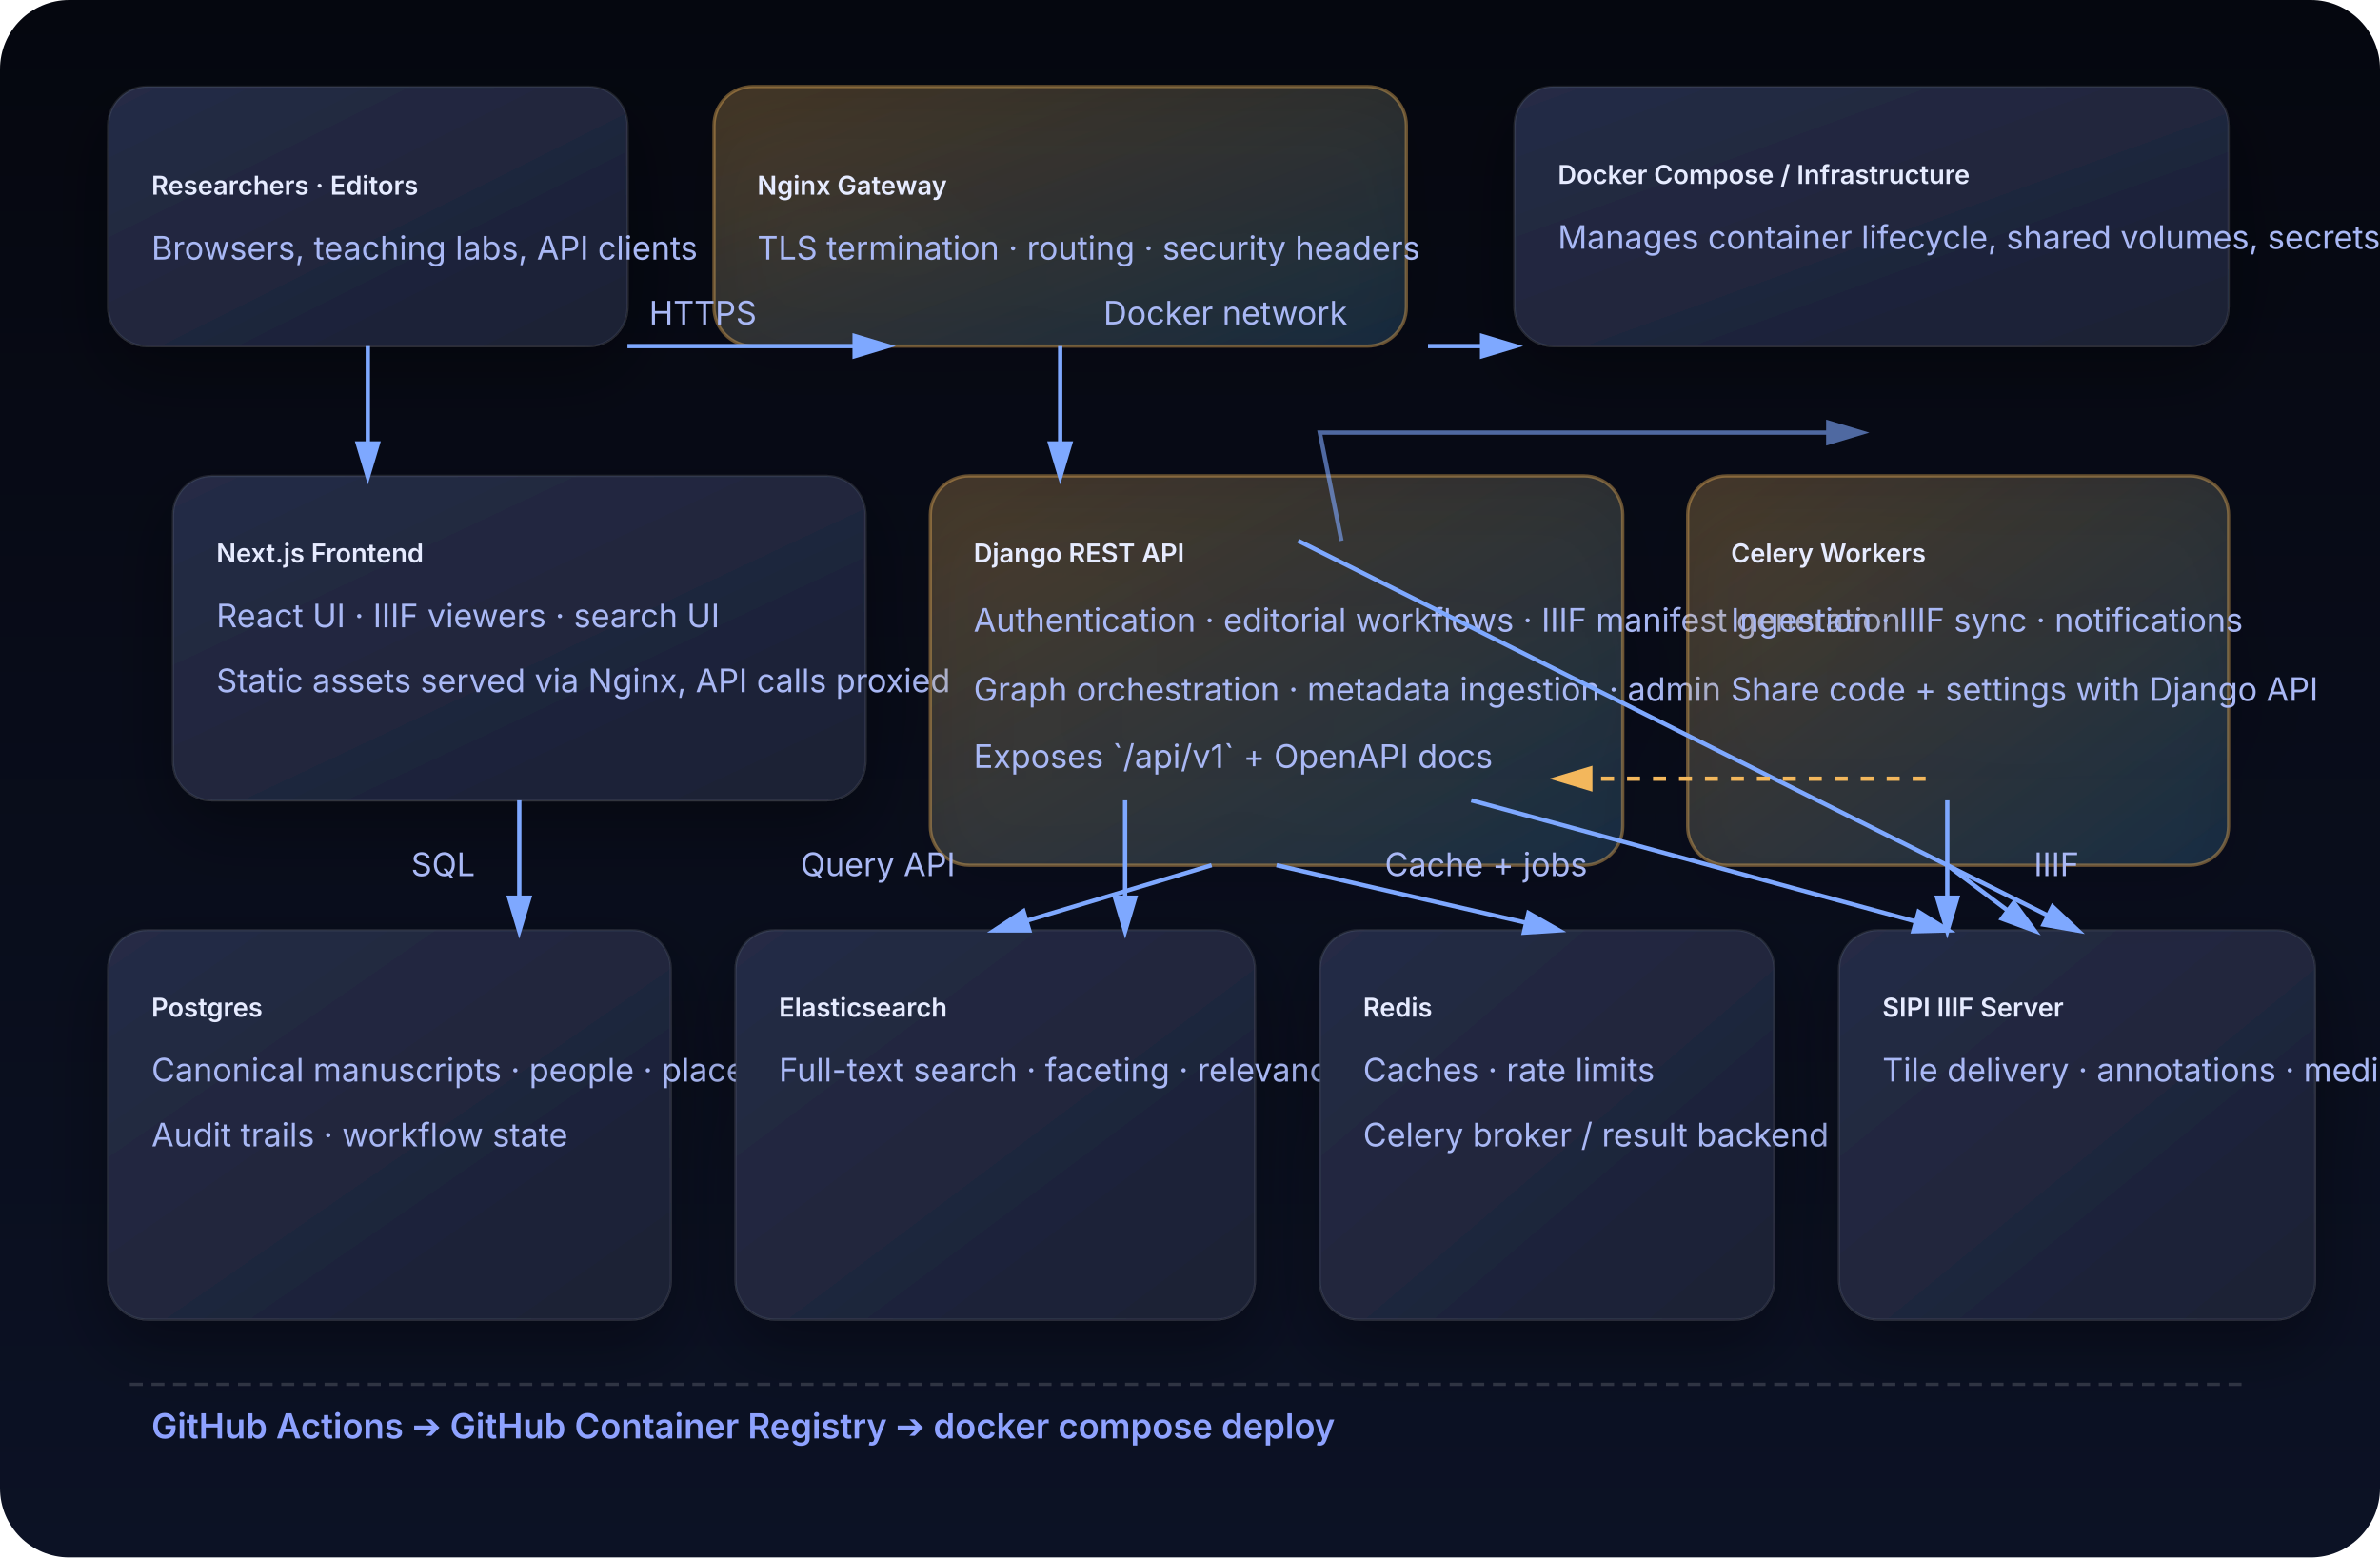
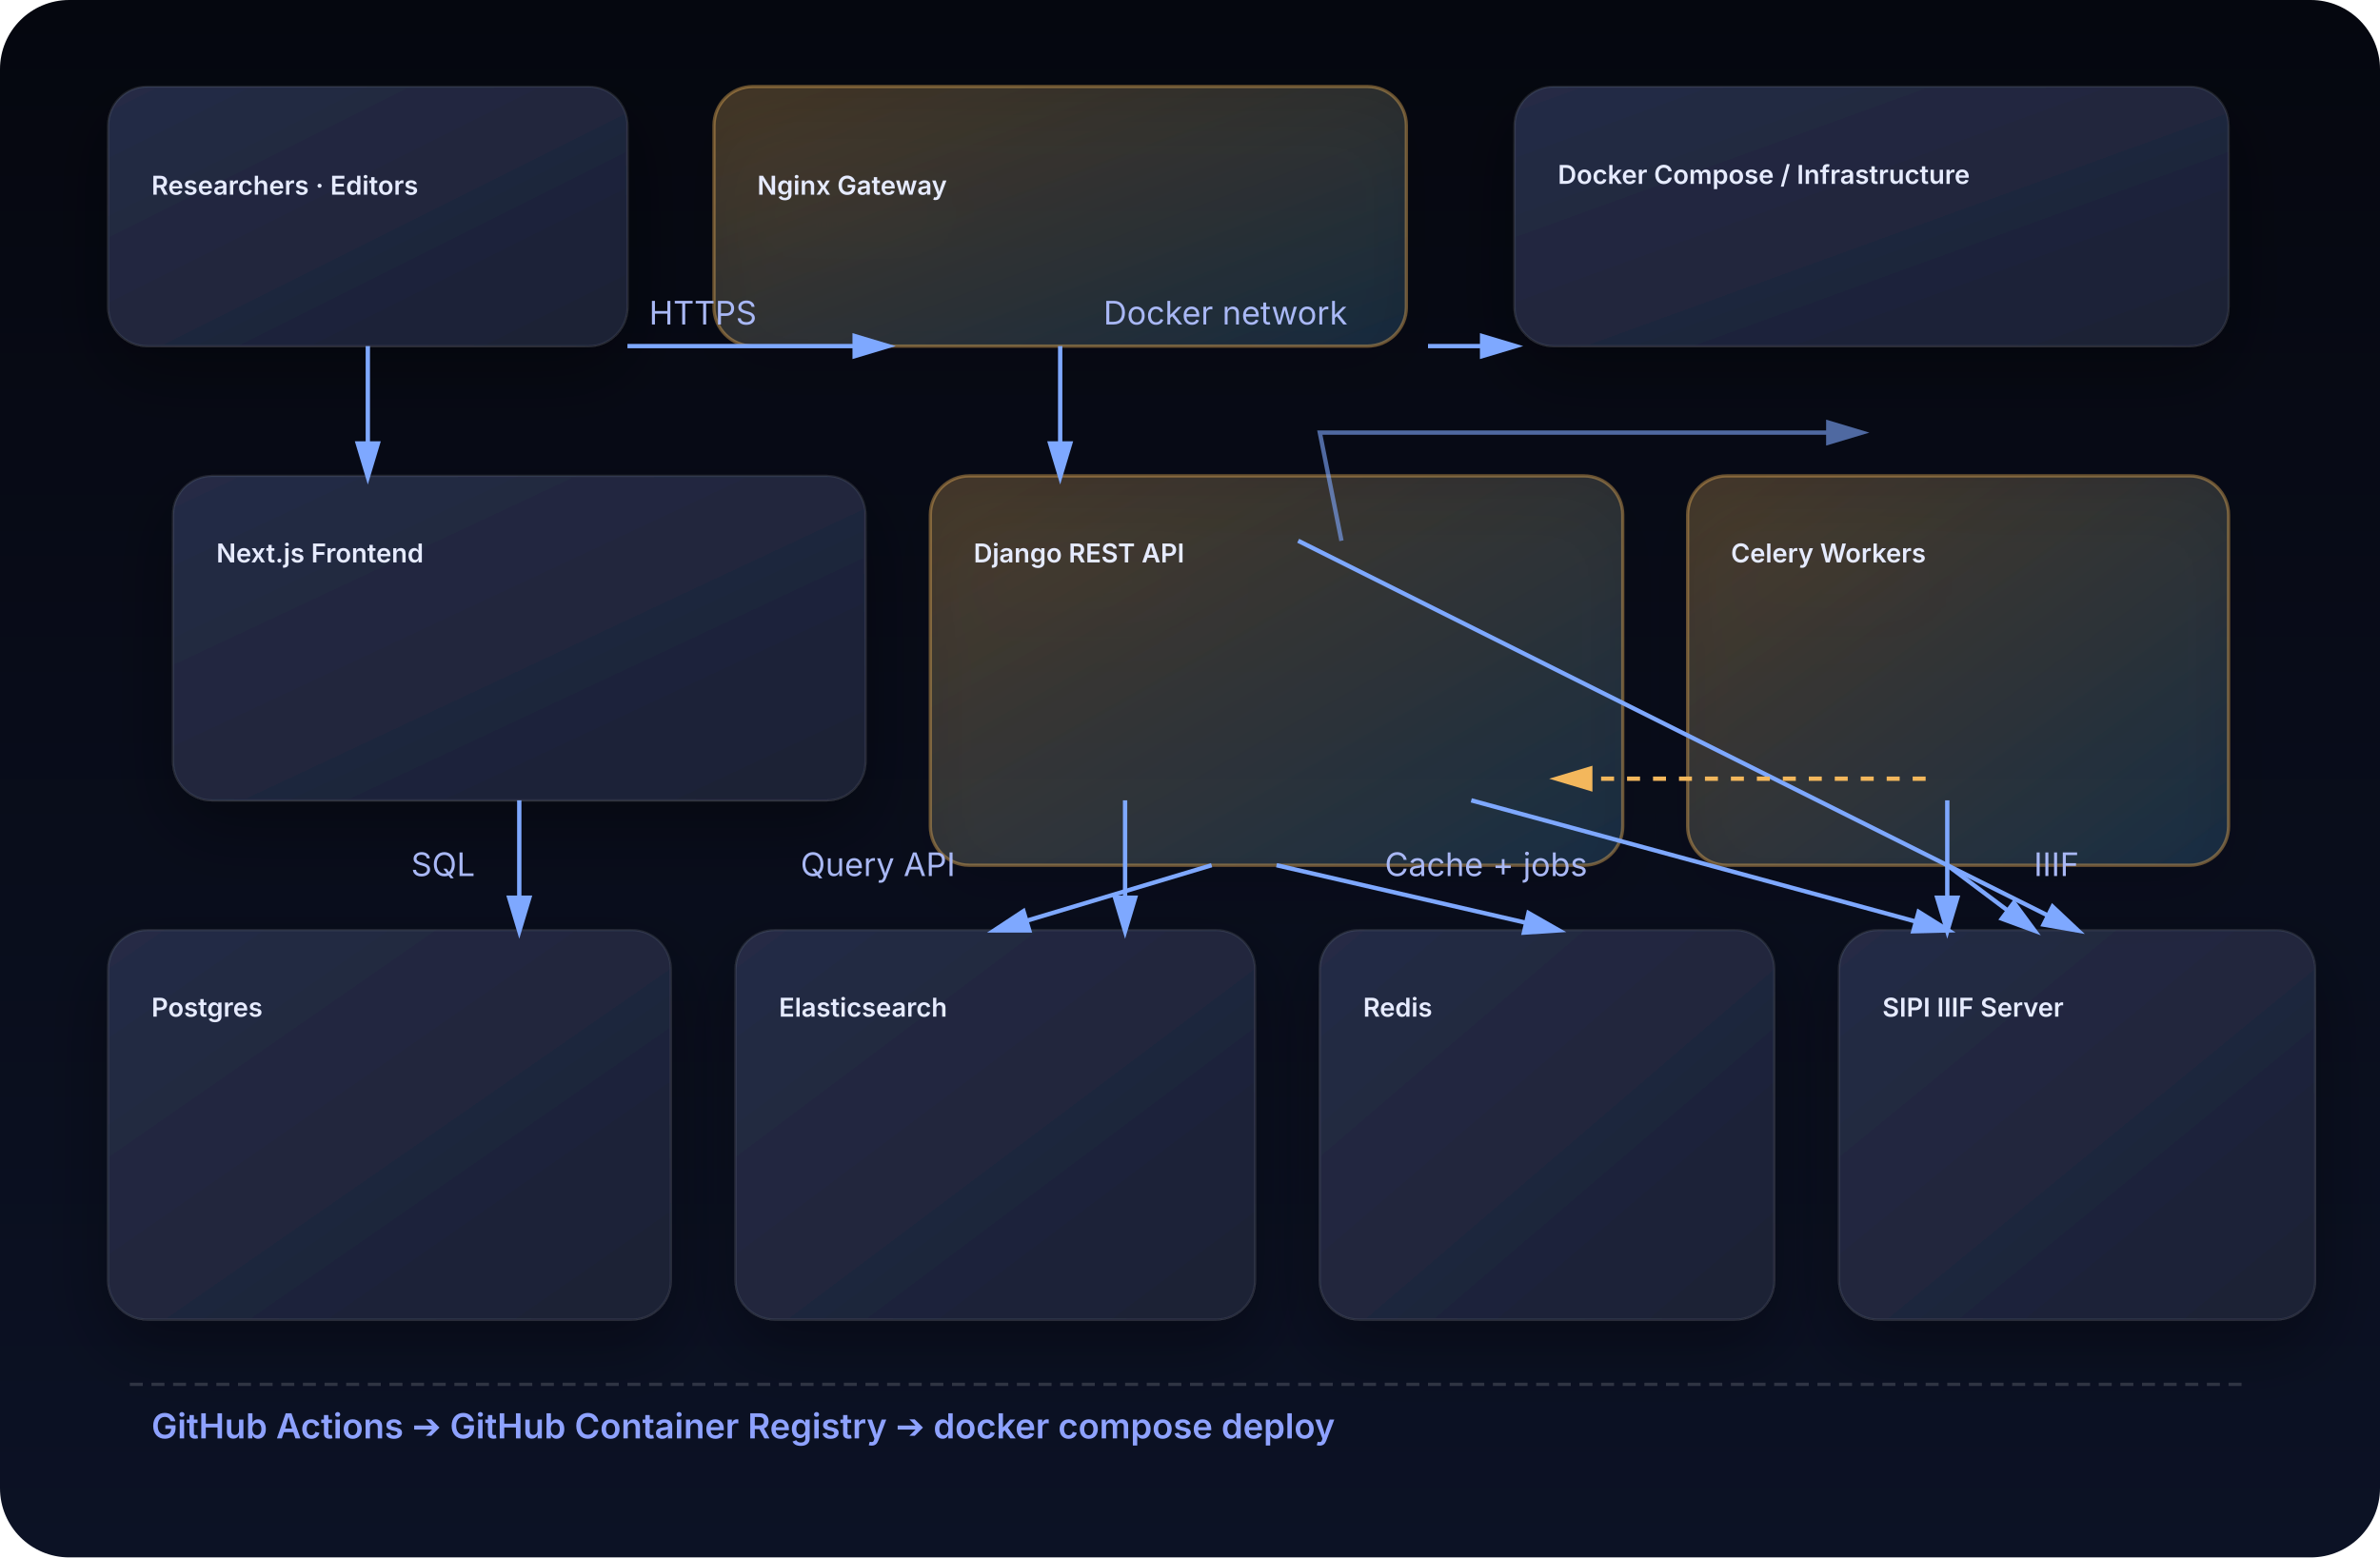
<svg xmlns="http://www.w3.org/2000/svg" width="1100" height="720" viewBox="0 0 1100 720" fill="none">
  <defs>
    <linearGradient id="bg" x1="0" y1="0" x2="0" y2="1">
      <stop offset="0%" stop-color="#05070F" />
      <stop offset="100%" stop-color="#0C1225" />
    </linearGradient>
    <linearGradient id="card" x1="0" y1="0" x2="1" y2="1">
      <stop offset="0%" stop-color="rgba(243,183,92,0.25)" />
      <stop offset="100%" stop-color="rgba(62,126,171,0.25)" />
    </linearGradient>
    <linearGradient id="cardLight" x1="0" y1="0" x2="1" y2="1">
      <stop offset="0%" stop-color="#252C46" />
      <stop offset="100%" stop-color="#1B2034" />
    </linearGradient>
    <filter id="shadow" x="-10%" y="-10%" width="130%" height="140%">
      <feDropShadow dx="0" dy="12" stdDeviation="16" flood-color="rgba(0,0,0,0.35)" />
    </filter>
    <style>
      .label { font-family: 'Space Grotesk', 'Inter', sans-serif; fill: #E6EBFF; font-weight: 600; }
      .sub { font-family: 'Space Grotesk', 'Inter', sans-serif; fill: #A9B8F5; font-size: 15px; }
      .caption { font-family: 'Space Grotesk', 'Inter', sans-serif; fill: #8EA2FF; font-size: 16px; font-weight: 600; }
      .section-title { font-size: 20px; }
      .box { fill: url(#cardLight); stroke: rgba(255,255,255,0.08); stroke-width: 1; rx: 18; }
      .accent-box { fill: url(#card); stroke: rgba(243,183,92,0.4); stroke-width: 1.5; rx: 18; }
      .connector { stroke: #7EA8FF; stroke-width: 2; marker-end: url(#arrow); }
      .connector-alt { stroke: #F3B75C; stroke-width: 2; stroke-dasharray: 6 6; marker-end: url(#arrowAccent); }
    </style>
    <marker id="arrow" markerWidth="10" markerHeight="10" refX="8" refY="3" orient="auto">
      <path d="M0 0 L10 3 L0 6" fill="#7EA8FF" />
    </marker>
    <marker id="arrowAccent" markerWidth="10" markerHeight="10" refX="8" refY="3" orient="auto">
      <path d="M0 0 L10 3 L0 6" fill="#F3B75C" />
    </marker>
  </defs>
  <rect width="1100" height="720" fill="url(#bg)" rx="32" />
  <g filter="url(#shadow)">
    <rect x="50" y="40" width="240" height="120" class="box" />
    <text x="70" y="90" class="label">Researchers · Editors</text>
-     <text x="70" y="120" class="sub">Browsers, teaching labs, API clients</text>
  </g>
  <g filter="url(#shadow)">
    <rect x="330" y="40" width="320" height="120" class="accent-box" />
    <text x="350" y="90" class="label">Nginx Gateway</text>
-     <text x="350" y="120" class="sub">TLS termination · routing · security headers</text>
  </g>
  <g filter="url(#shadow)">
    <rect x="700" y="40" width="330" height="120" class="box" />
    <text x="720" y="85" class="label">Docker Compose / Infrastructure</text>
-     <text x="720" y="115" class="sub">Manages container lifecycle, shared volumes, secrets</text>
  </g>
  <g filter="url(#shadow)">
    <rect x="80" y="220" width="320" height="150" class="box" />
    <text x="100" y="260" class="label">Next.js Frontend</text>
-     <text x="100" y="290" class="sub">React UI · IIIF viewers · search UI</text>
-     <text x="100" y="320" class="sub">Static assets served via Nginx, API calls proxied</text>
  </g>
  <g filter="url(#shadow)">
    <rect x="430" y="220" width="320" height="180" class="accent-box" />
    <text x="450" y="260" class="label">Django REST API</text>
-     <text x="450" y="292" class="sub">Authentication · editorial workflows · IIIF manifest generation</text>
-     <text x="450" y="324" class="sub">Graph orchestration · metadata ingestion · admin</text>
-     <text x="450" y="355" class="sub">Exposes `/api/v1` + OpenAPI docs</text>
  </g>
  <g filter="url(#shadow)">
    <rect x="50" y="430" width="260" height="180" class="box" />
    <text x="70" y="470" class="label">Postgres</text>
-     <text x="70" y="500" class="sub">Canonical manuscripts · people · places</text>
-     <text x="70" y="530" class="sub">Audit trails · workflow state</text>
  </g>
  <g filter="url(#shadow)">
    <rect x="340" y="430" width="240" height="180" class="box" />
    <text x="360" y="470" class="label">Elasticsearch</text>
-     <text x="360" y="500" class="sub">Full-text search · faceting · relevance tuning</text>
  </g>
  <g filter="url(#shadow)">
    <rect x="610" y="430" width="210" height="180" class="box" />
    <text x="630" y="470" class="label">Redis</text>
-     <text x="630" y="500" class="sub">Caches · rate limits</text>
-     <text x="630" y="530" class="sub">Celery broker / result backend</text>
  </g>
  <g filter="url(#shadow)">
    <rect x="850" y="430" width="220" height="180" class="box" />
    <text x="870" y="470" class="label">SIPI IIIF Server</text>
-     <text x="870" y="500" class="sub">Tile delivery · annotations · media storage</text>
  </g>
  <g filter="url(#shadow)">
    <rect x="780" y="220" width="250" height="180" class="accent-box" />
    <text x="800" y="260" class="label">Celery Workers</text>
-     <text x="800" y="292" class="sub">Ingestion · IIIF sync · notifications</text>
-     <text x="800" y="324" class="sub">Share code + settings with Django API</text>
  </g>
  <text x="70" y="665" class="caption">GitHub Actions ➔ GitHub Container Registry ➔ docker compose deploy</text>
  <line x1="60" y1="640" x2="1040" y2="640" stroke="rgba(255,255,255,0.15)" stroke-width="1.5" stroke-dasharray="6 4" />
  <path d="M290 160 L410 160" class="connector" />
  <path d="M660 160 L700 160" class="connector" />
  <path d="M170 160 L170 220" class="connector" />
  <path d="M490 160 L490 220" class="connector" />
  <path d="M240 370 L240 430" class="connector" />
  <path d="M560 400 L460 430" class="connector" />
  <path d="M590 400 L720 430" class="connector" />
  <path d="M620 250 L610 200 L860 200" class="connector" opacity="0.6" />
  <path d="M600 250 L960 430" class="connector" />
  <path d="M900 400 L940 430" class="connector" />
  <path d="M900 370 L900 430" class="connector" />
  <path d="M890 360 L720 360" class="connector-alt" />
  <path d="M520 370 L520 430" class="connector" />
  <path d="M680 370 L900 430" class="connector" />
  <text x="300" y="150" class="sub">HTTPS</text>
  <text x="510" y="150" class="sub">Docker network</text>
  <text x="190" y="405" class="sub">SQL</text>
  <text x="370" y="405" class="sub">Query API</text>
  <text x="640" y="405" class="sub">Cache + jobs</text>
  <text x="940" y="405" class="sub">IIIF</text>
</svg>
